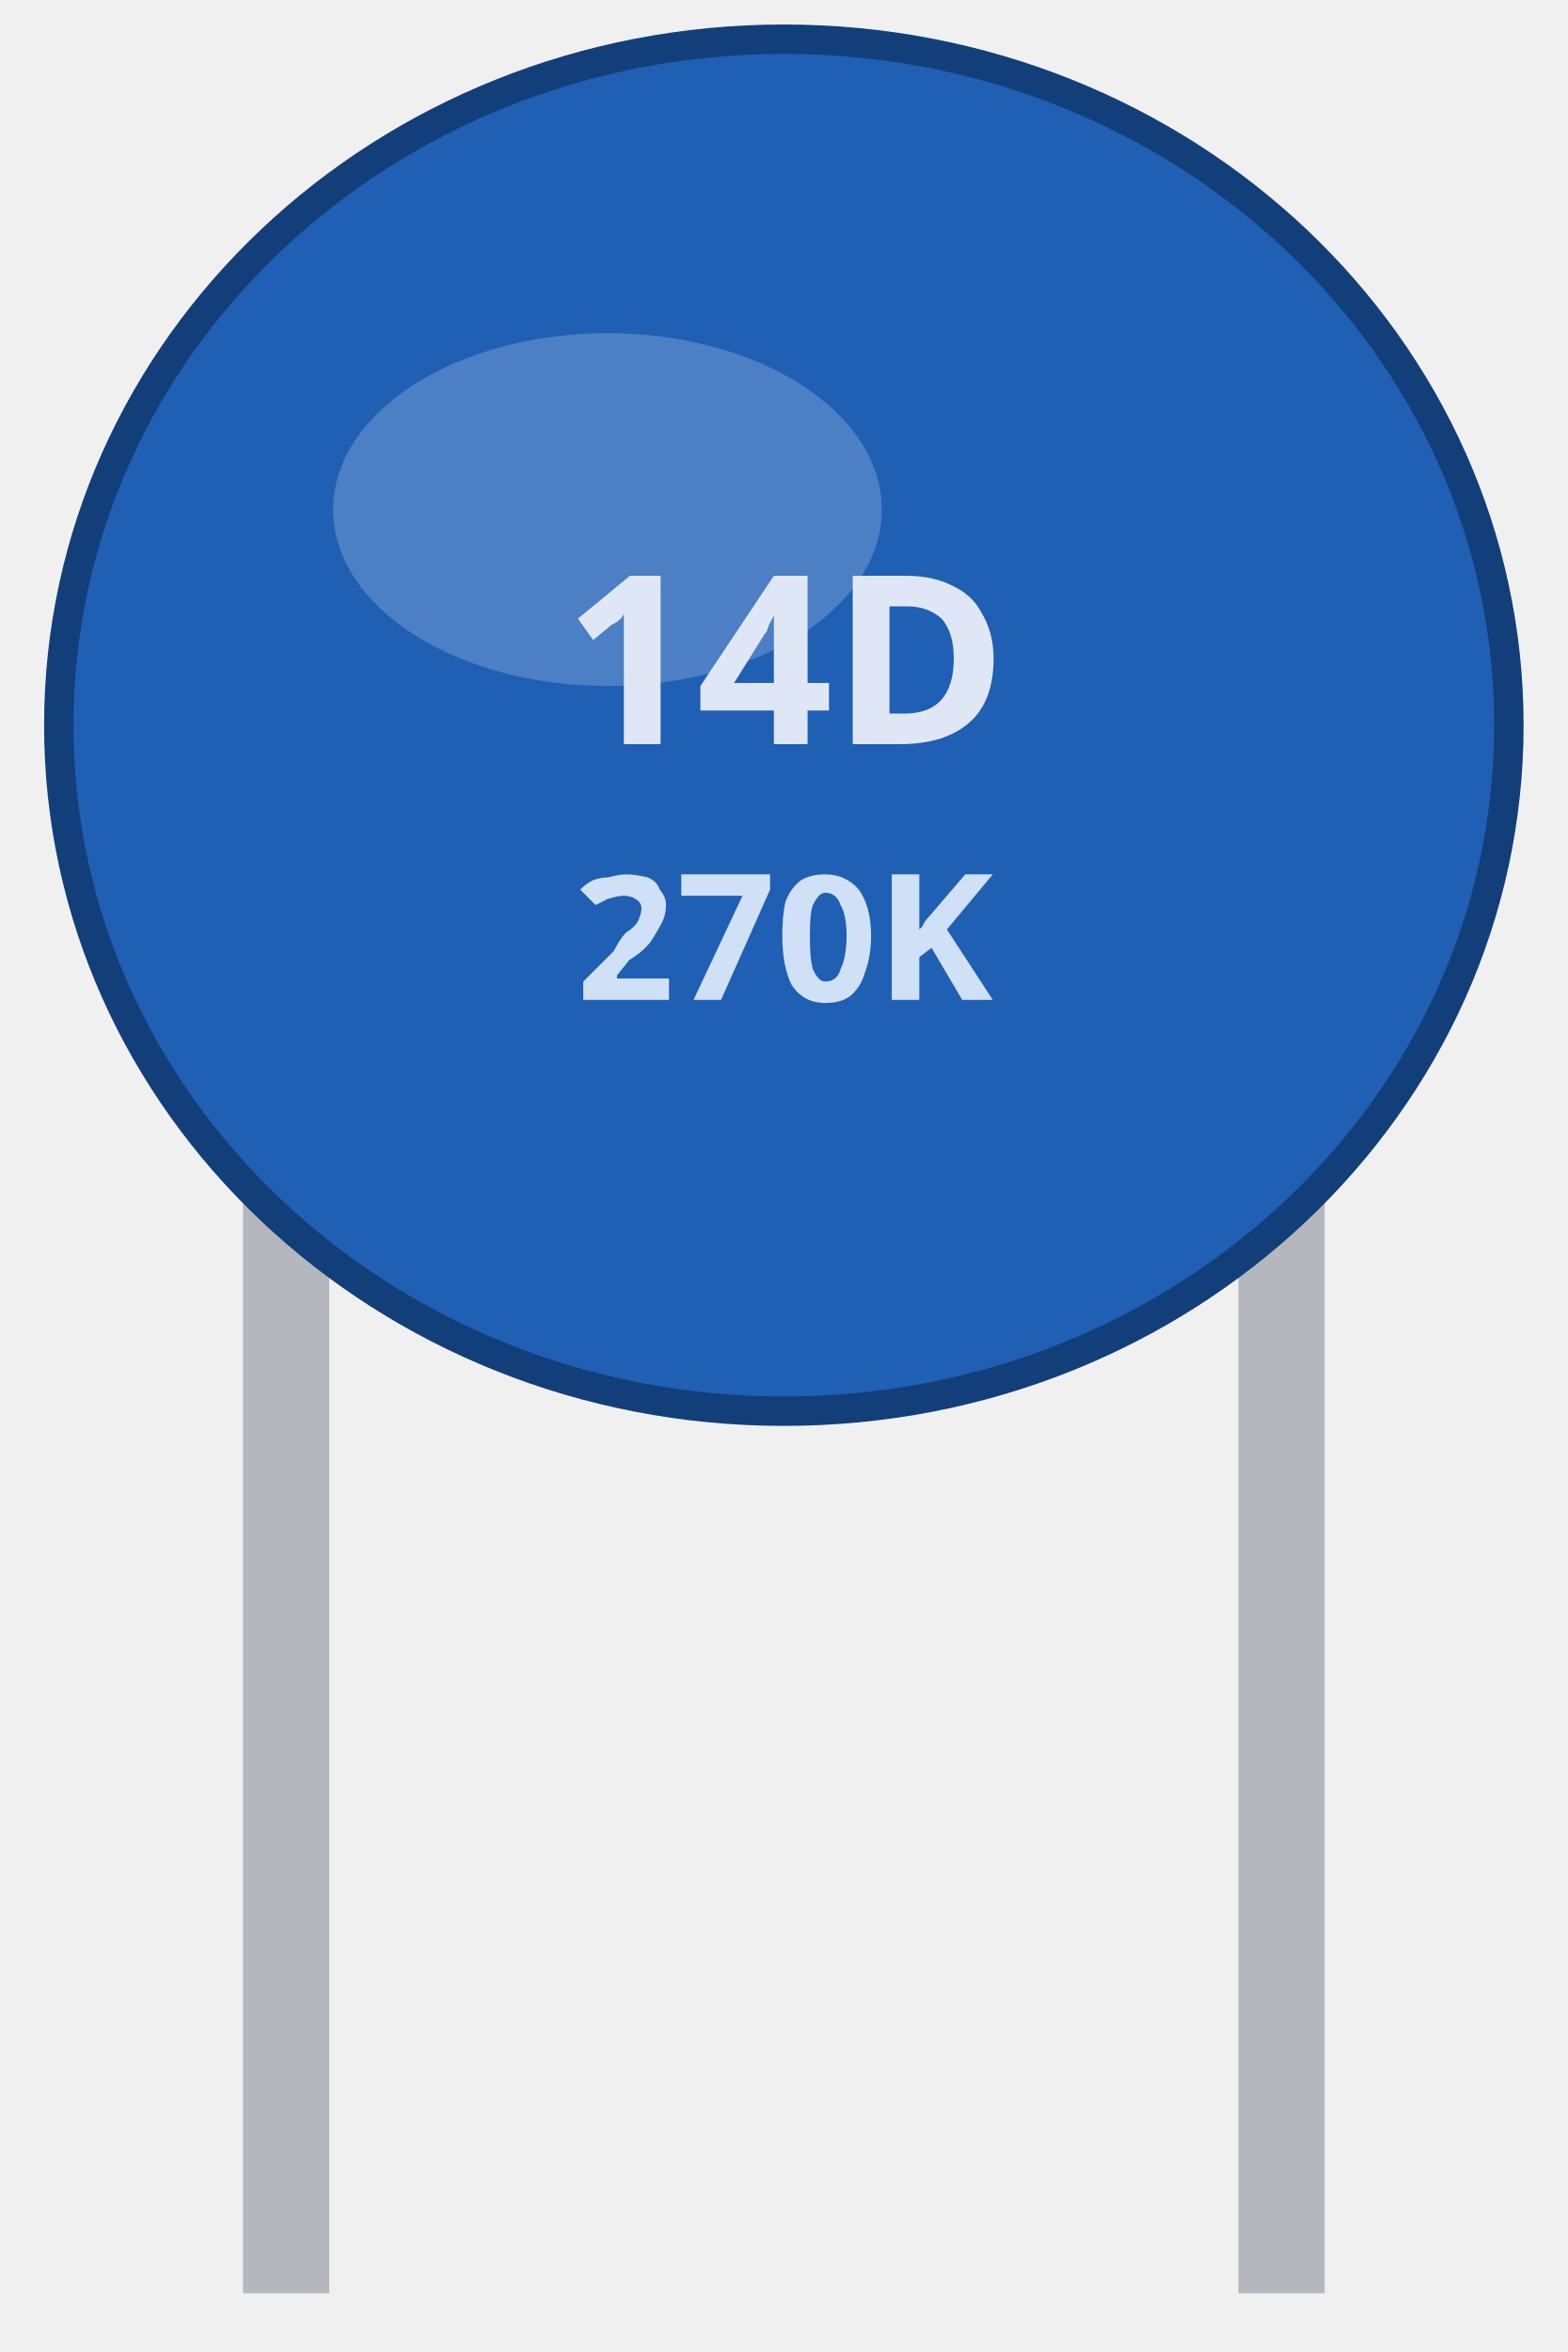
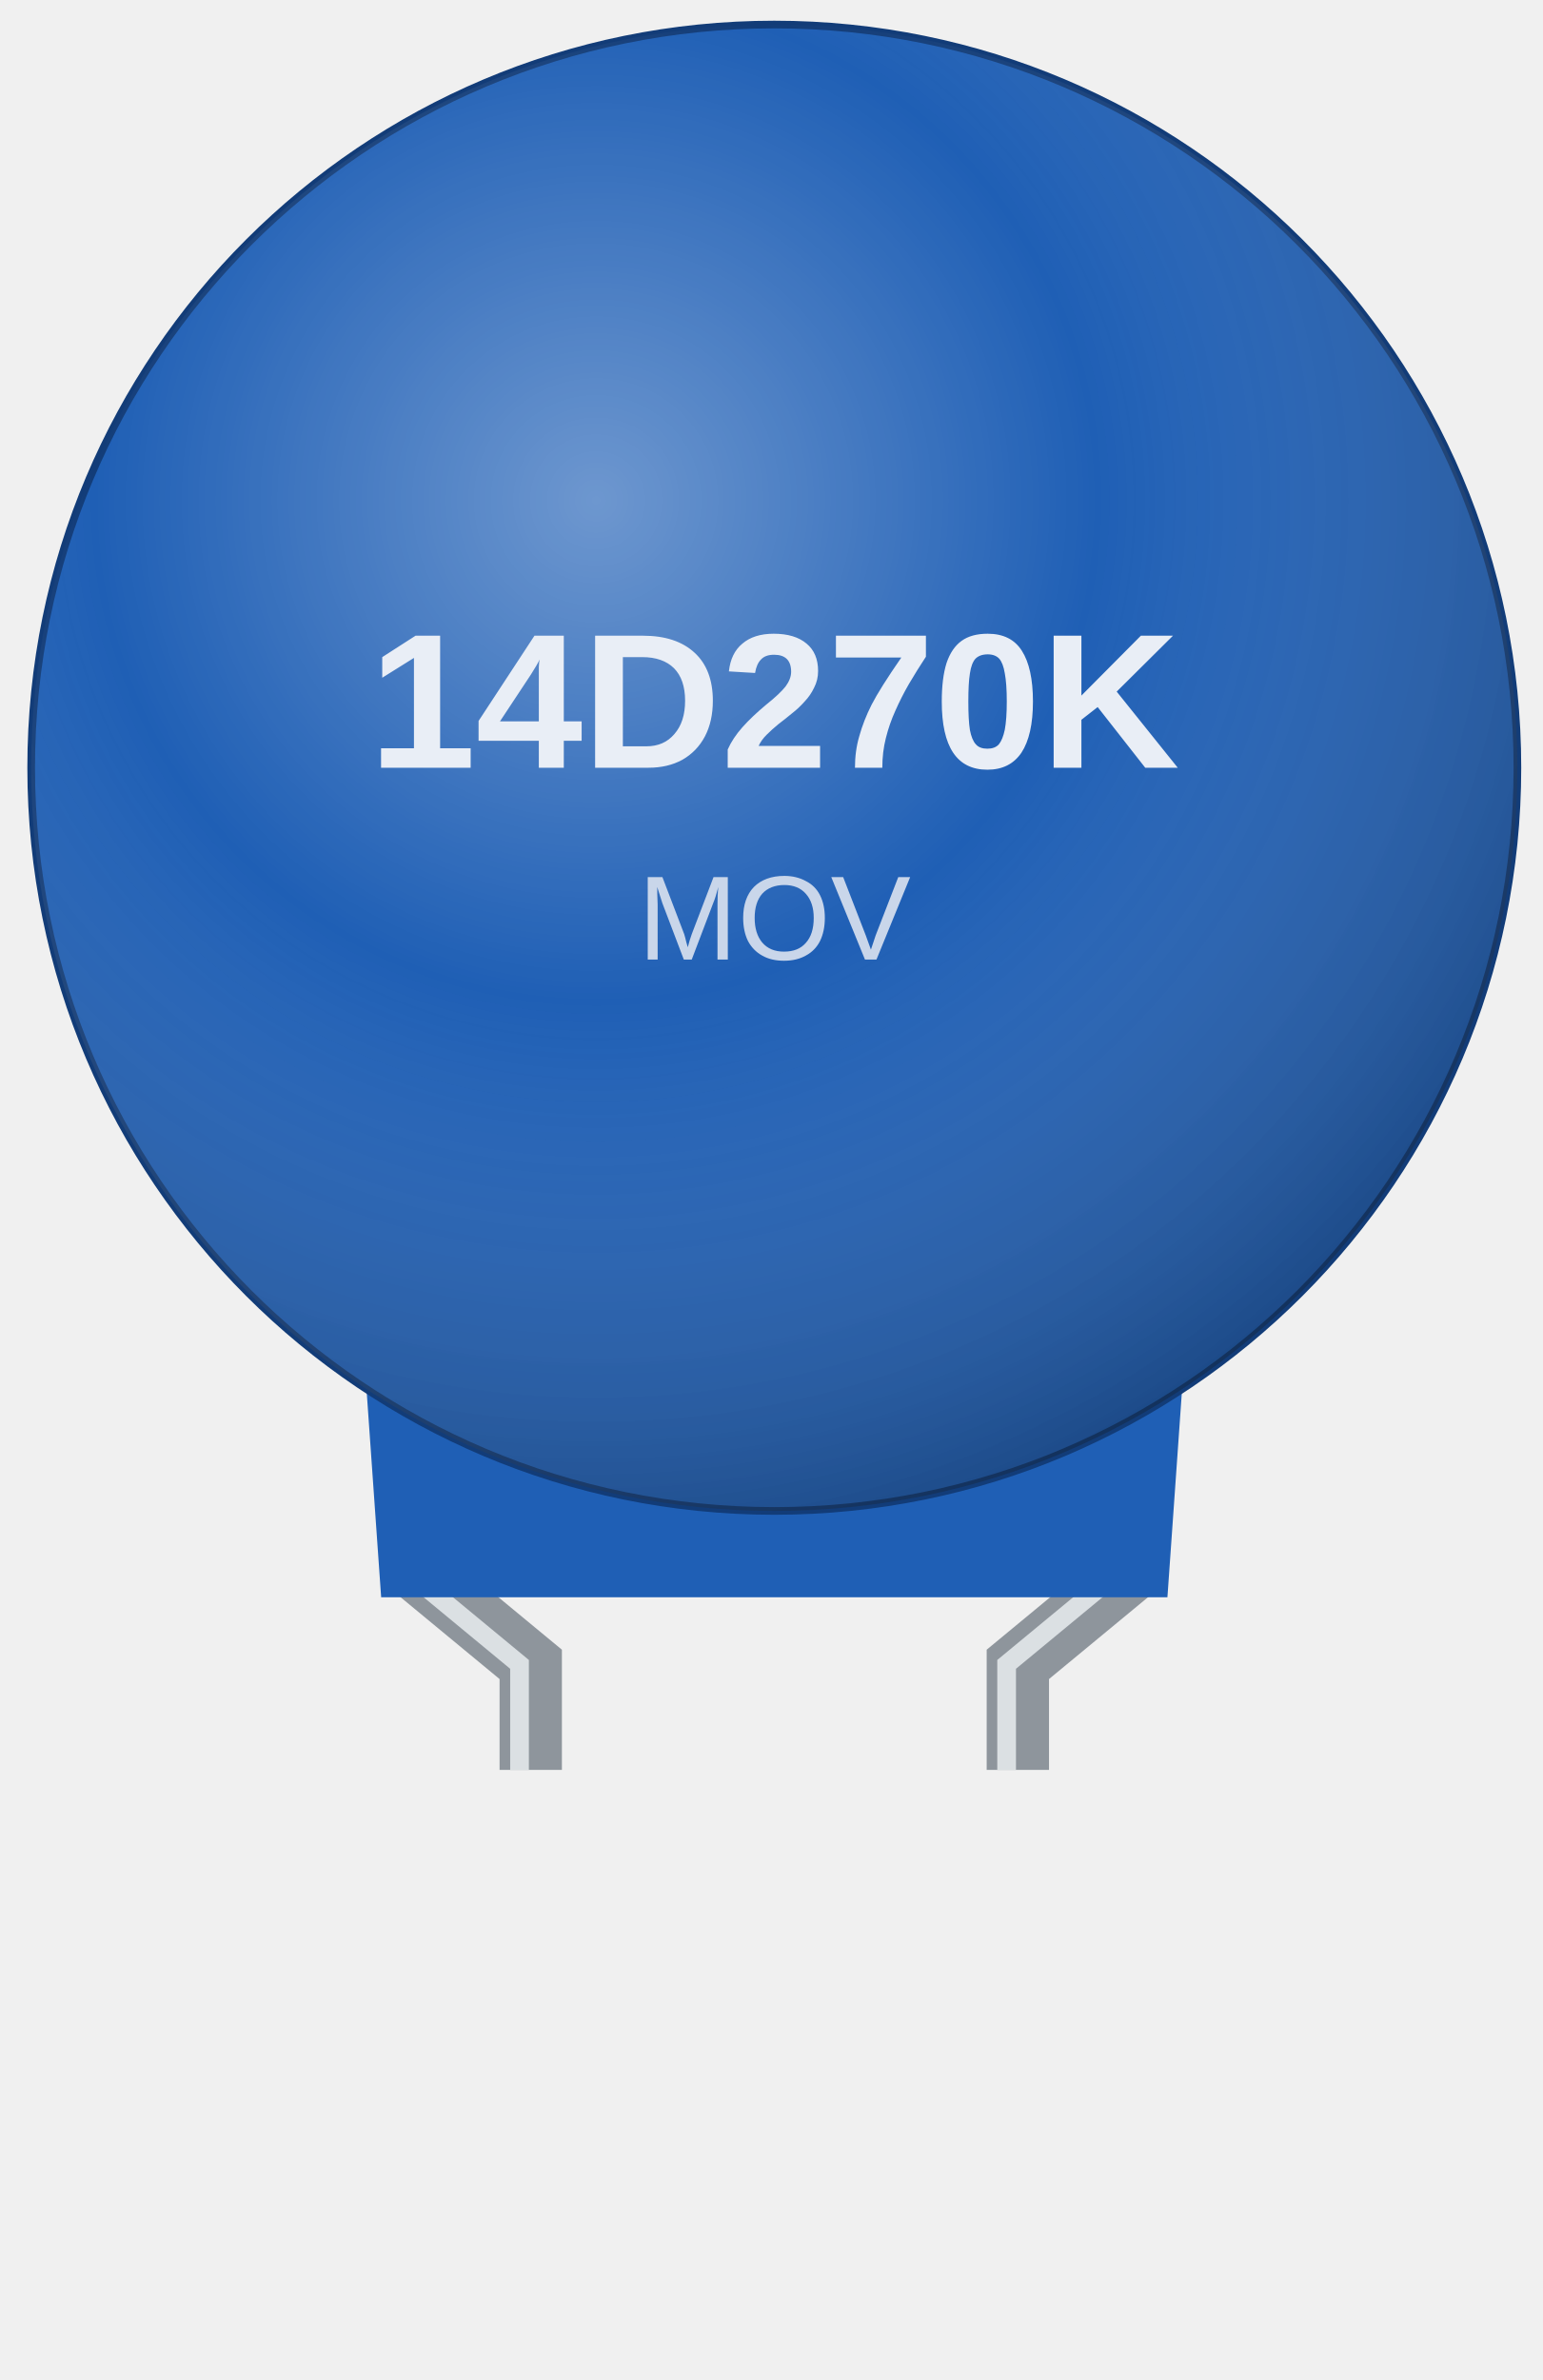
- <svg xmlns="http://www.w3.org/2000/svg" version="1.1" width="8.0mm" height="12.0mm" viewBox="0 0 8.0 12.0">
-   <rect x="1.24" y="6.00" width="0.44" height="5.70" fill="#b4b8be" />
-   <rect x="6.32" y="6.00" width="0.44" height="5.70" fill="#b4b8be" />
-   <ellipse cx="4.0" cy="3.7" rx="3.7" ry="3.5" fill="#1f5fb4" stroke="#123e7a" stroke-width="0.15" />
-   <ellipse cx="3.1" cy="2.6" rx="1.4" ry="0.9" fill="#ffffff" opacity="0.2" />
-   <text x="4.00" y="3.80" fill="#dfe7f7" font-size="1.2px" text-anchor="middle" font-family="Verdana" font-weight="bold">14D</text>
-   <text x="4.00" y="5.10" fill="#cfe0f7" font-size="0.9px" text-anchor="middle" font-family="Verdana" font-weight="bold">270K</text>
+ <svg xmlns="http://www.w3.org/2000/svg" version="1.1" width="60.8px" height="93.8px" data-sobra="15.4 24.4" viewBox="0 0 60.8 93.8">
+   <defs>
+     <linearGradient id="luz" x1="0" y1="0" x2="0" y2="1">
+       <stop offset="0" stop-color="#ffffff" stop-opacity="0.16" />
+       <stop offset="0.45" stop-color="#ffffff" stop-opacity="0" />
+       <stop offset="1" stop-color="#000000" stop-opacity="0.22" />
+     </linearGradient>
+     <linearGradient id="metal" x1="0" y1="0" x2="0" y2="1">
+       <stop offset="0" stop-color="#f4f6f8" />
+       <stop offset="0.5" stop-color="#b9bfc6" />
+       <stop offset="1" stop-color="#868d95" />
+     </linearGradient>
+     <linearGradient id="metal-h" x1="0" y1="0" x2="1" y2="0">
+       <stop offset="0" stop-color="#8a9199" />
+       <stop offset="0.35" stop-color="#eef1f4" />
+       <stop offset="0.7" stop-color="#b3b9c0" />
+       <stop offset="1" stop-color="#7c838b" />
+     </linearGradient>
+     <radialGradient id="lata" cx="0.4" cy="0.38" r="0.66">
+       <stop offset="0" stop-color="#f6f8fa" />
+       <stop offset="0.6" stop-color="#c3c9cf" />
+       <stop offset="1" stop-color="#8c939b" />
+     </radialGradient>
+     <linearGradient id="plastico" x1="0" y1="0" x2="0" y2="1">
+       <stop offset="0" stop-color="#3a3c40" />
+       <stop offset="1" stop-color="#16171a" />
+     </linearGradient>
+     <linearGradient id="ouro" x1="0" y1="0" x2="0" y2="1">
+       <stop offset="0" stop-color="#f4dc8c" />
+       <stop offset="1" stop-color="#b88a2c" />
+     </linearGradient>
+     <linearGradient id="cilindro" x1="0" y1="0" x2="0" y2="1">
+       <stop offset="0" stop-color="#000000" stop-opacity="0.28" />
+       <stop offset="0.28" stop-color="#ffffff" stop-opacity="0.22" />
+       <stop offset="0.42" stop-color="#ffffff" stop-opacity="0.05" />
+       <stop offset="0.75" stop-color="#000000" stop-opacity="0.08" />
+       <stop offset="1" stop-color="#000000" stop-opacity="0.35" />
+     </linearGradient>
+     <linearGradient id="cilindro-v" x1="0" y1="0" x2="1" y2="0">
+       <stop offset="0" stop-color="#000000" stop-opacity="0.35" />
+       <stop offset="0.22" stop-color="#ffffff" stop-opacity="0.22" />
+       <stop offset="0.38" stop-color="#ffffff" stop-opacity="0.04" />
+       <stop offset="0.8" stop-color="#000000" stop-opacity="0.1" />
+       <stop offset="1" stop-color="#000000" stop-opacity="0.4" />
+     </linearGradient>
+     <radialGradient id="disco" cx="0.38" cy="0.32" r="0.75">
+       <stop offset="0" stop-color="#ffffff" stop-opacity="0.35" />
+       <stop offset="0.45" stop-color="#ffffff" stop-opacity="0" />
+       <stop offset="1" stop-color="#000000" stop-opacity="0.3" />
+     </radialGradient>
+     <linearGradient id="cobre" x1="0" y1="0" x2="1" y2="0">
+       <stop offset="0" stop-color="#6e3b14" />
+       <stop offset="0.25" stop-color="#d98c4a" />
+       <stop offset="0.45" stop-color="#f0b27a" />
+       <stop offset="0.75" stop-color="#b8692e" />
+       <stop offset="1" stop-color="#5e3110" />
+     </linearGradient>
+     <linearGradient id="ferrite" x1="0" y1="0" x2="1" y2="0">
+       <stop offset="0" stop-color="#1c1d20" />
+       <stop offset="0.3" stop-color="#55575c" />
+       <stop offset="0.6" stop-color="#3a3c40" />
+       <stop offset="1" stop-color="#16171a" />
+     </linearGradient>
+     <linearGradient id="vidro" x1="0" y1="0" x2="0" y2="1">
+       <stop offset="0" stop-color="#d6e4ec" stop-opacity="0.5" />
+       <stop offset="0.25" stop-color="#ffffff" stop-opacity="0.3" />
+       <stop offset="0.55" stop-color="#dfe9ef" stop-opacity="0.08" />
+       <stop offset="1" stop-color="#9fb4c0" stop-opacity="0.4" />
+     </linearGradient>
+   </defs>
+   <path d="M16.347 47.833 L16.347 61.817 L20.92 65.596 L20.92 69.754" fill="none" stroke="#8e959c" stroke-width="2.457" stroke-linecap="butt" />
+   <path d="M15.905 47.833 L15.905 61.817 L20.478 65.596 L20.478 69.754" fill="none" stroke="#e9edf0" stroke-width="0.737" stroke-linecap="butt" stroke-opacity="0.85" />
+   <path d="M44.693 47.833 L44.693 61.817 L40.12 65.596 L40.12 69.754" fill="none" stroke="#8e959c" stroke-width="2.457" stroke-linecap="butt" />
+   <path d="M44.251 47.833 L44.251 61.817 L39.678 65.596 L39.678 69.754" fill="none" stroke="#e9edf0" stroke-width="0.737" stroke-linecap="butt" stroke-opacity="0.85" />
+   <path d="M14.268 52.226 L15.024 62.951 L17.67 62.951 L43.37 62.951 L46.016 62.951 L46.772 52.226 Z" fill="#1f5fb5" />
+   <circle cx="30.52" cy="30.258" r="29.291" fill="#1f5fb5" stroke="#123c78" stroke-width="0.302" />
+   <circle cx="30.52" cy="30.258" r="29.291" fill="url(#disco)" />
+   <text transform="translate(30.52 27.234) rotate(0)" x="0" y="3.024" font-family="Arial" font-weight="bold" font-size="7.559" fill="#e9eef6" text-anchor="middle">14D270K</text>
+   <text transform="translate(30.52 35.927) rotate(0)" x="0" y="1.89" font-family="Arial" font-weight="normal" font-size="4.724" fill="#c9d6ea" text-anchor="middle">MOV</text>
</svg>
